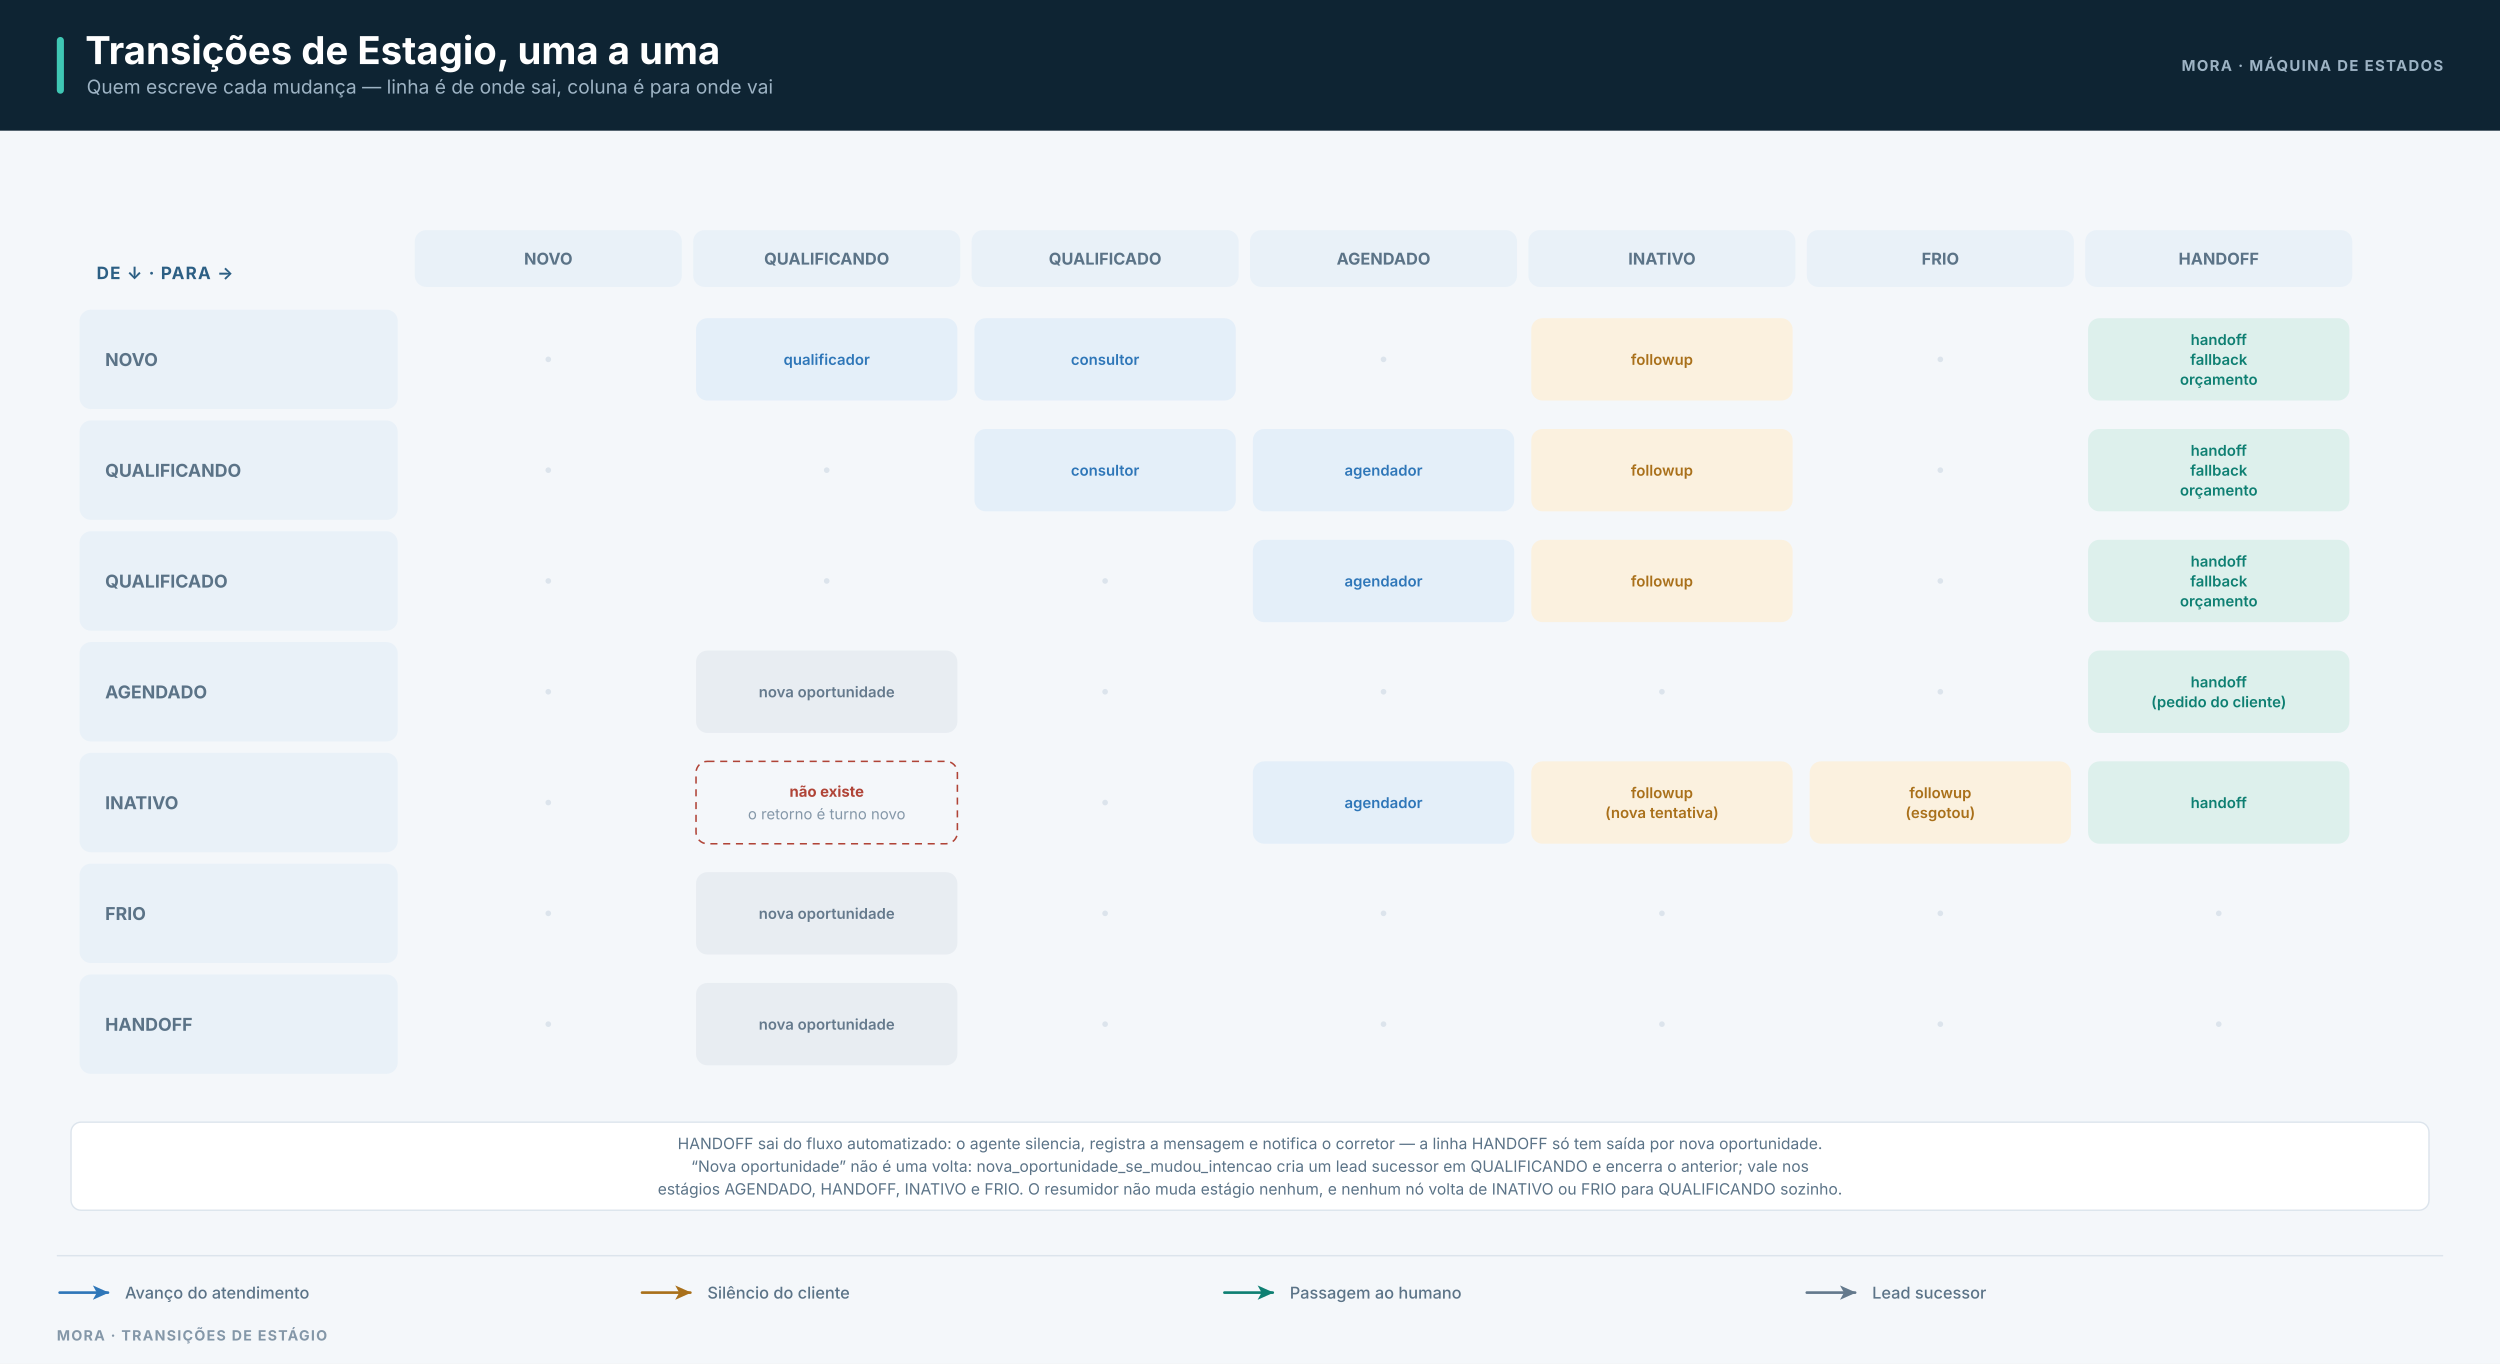
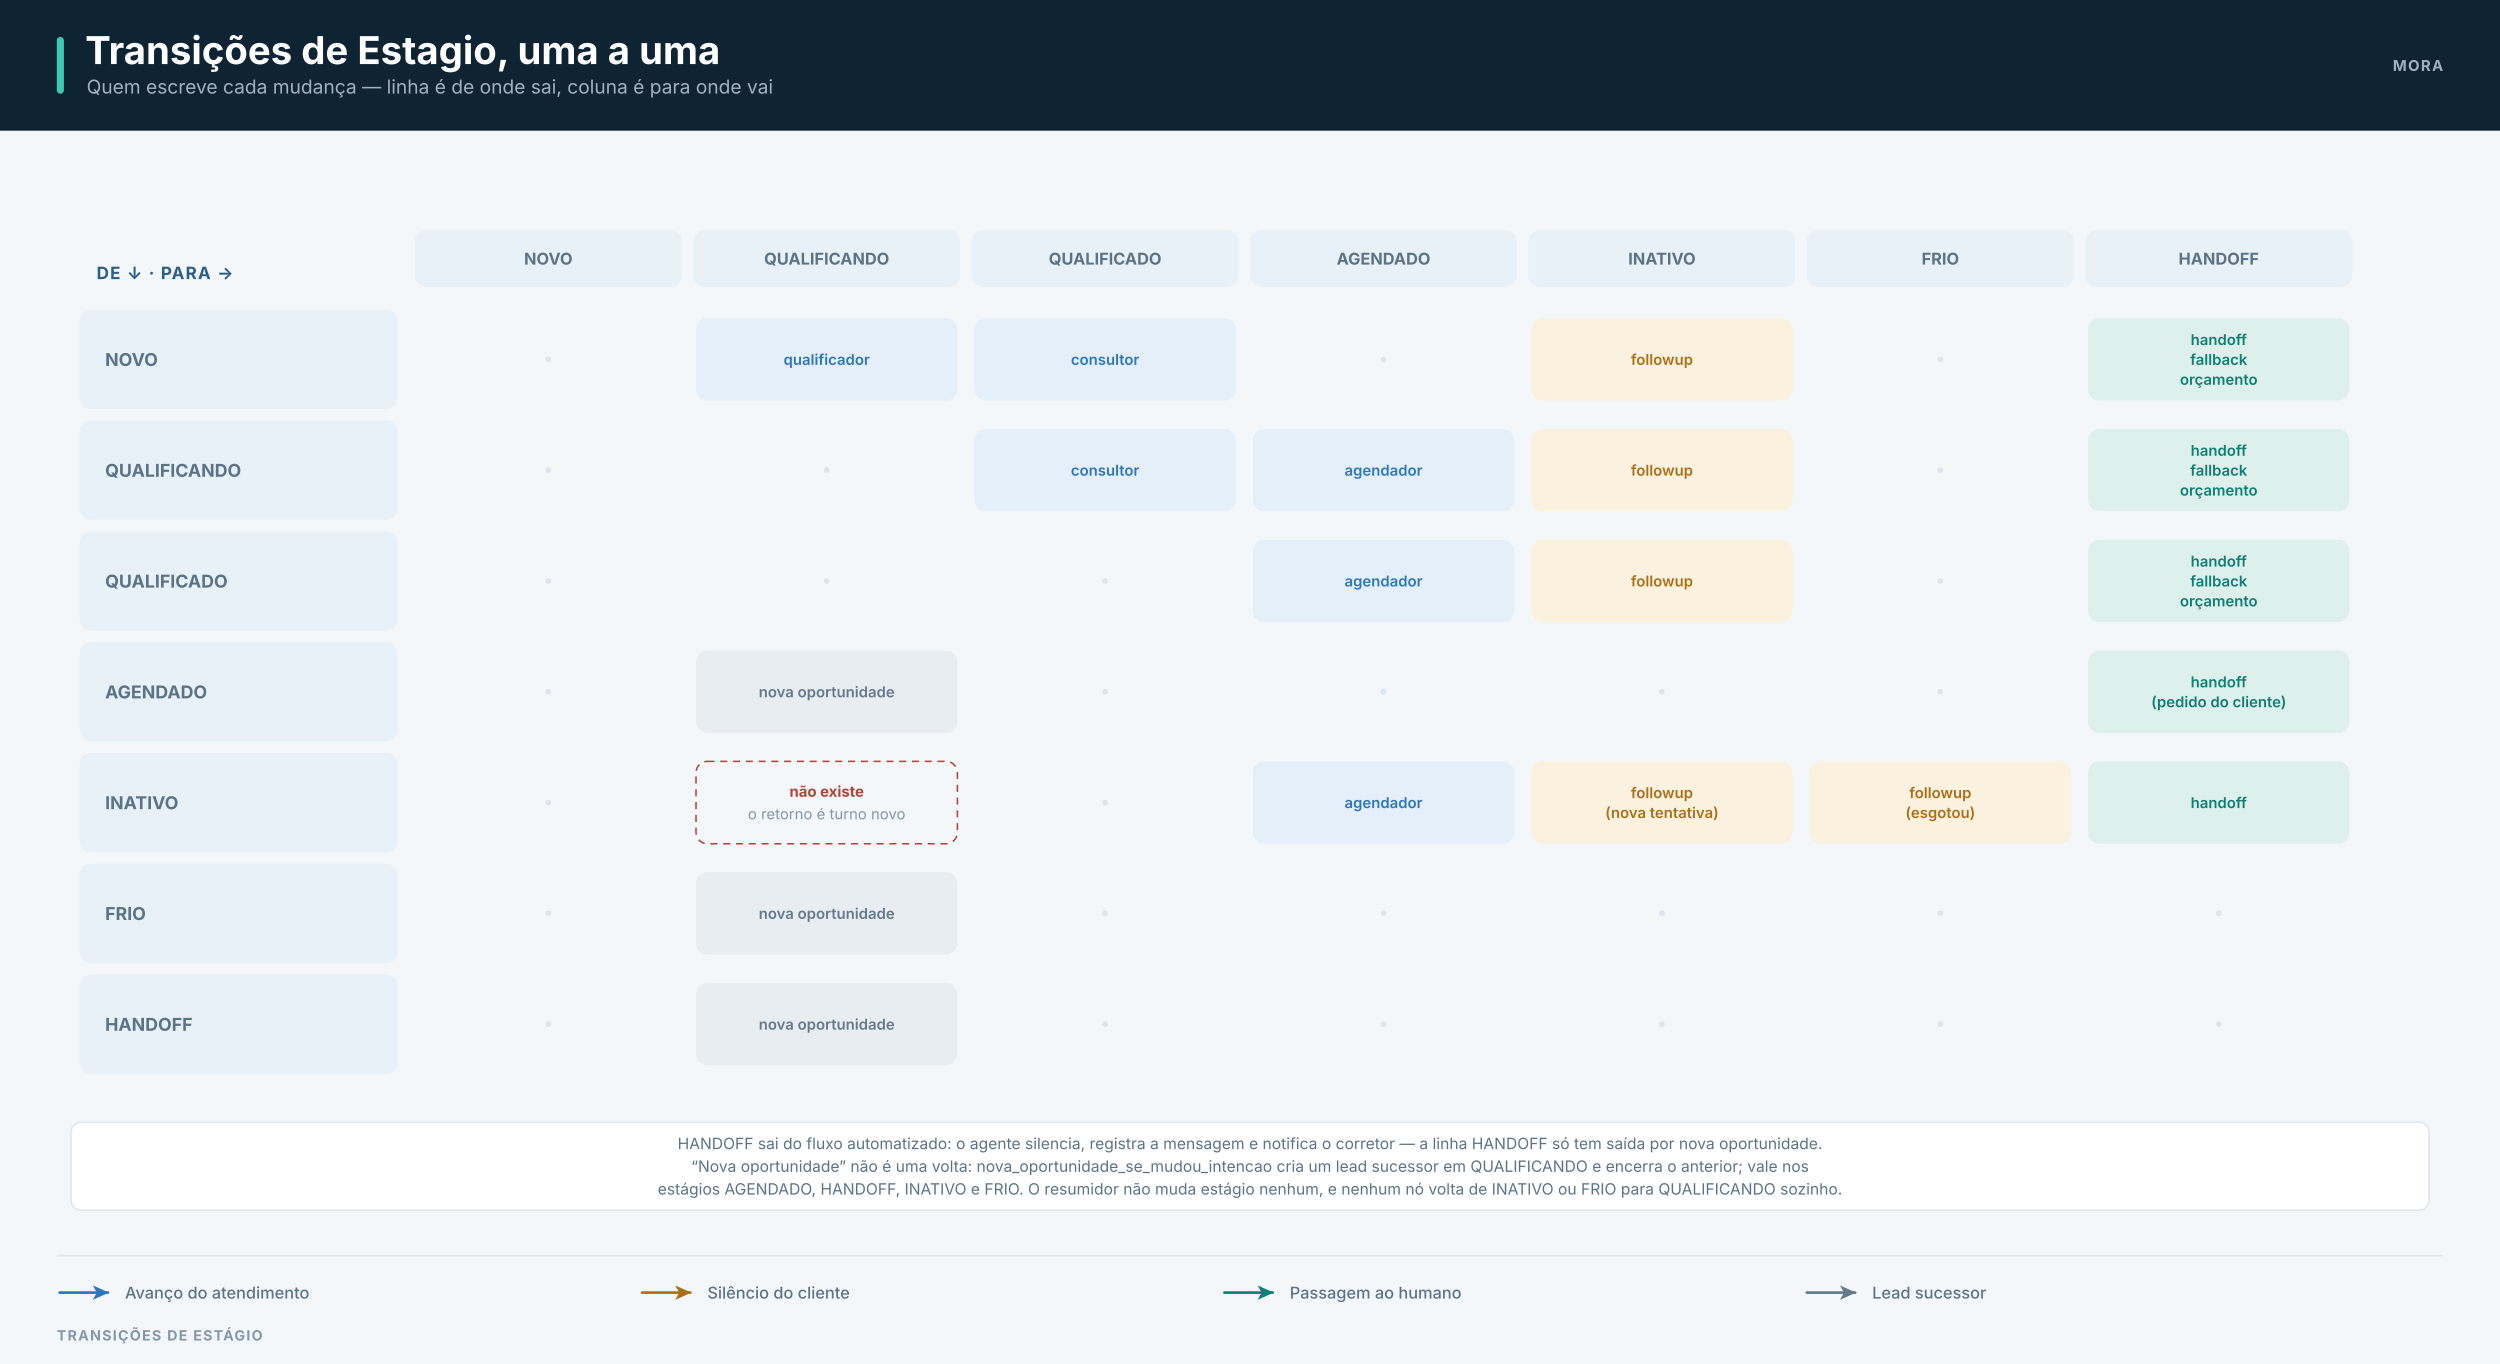
<svg xmlns="http://www.w3.org/2000/svg" viewBox="0 0 1760 960" width="1760" height="960" role="img" aria-label="Matriz das transições de estágio do lead, com o nó do grafo responsável por cada mudança.">
  <style>
  text{font-family:Inter,'Segoe UI',system-ui,-apple-system,'Helvetica Neue',Arial,sans-serif;dominant-baseline:middle}
  .t-tit{font-size:17px;font-weight:600;fill:#12293C}
  .t-tit-s{font-size:14.5px;font-weight:600;fill:#12293C}
  .t-sub{font-size:12px;font-weight:400;fill:#5B7387}
  .t-sub-s{font-size:11px;font-weight:400;fill:#5B7387}
  .t-mini{font-size:10.5px;font-weight:400;fill:#8497A8}
  .t-grp{font-size:12px;font-weight:700;fill:#2C5F84;letter-spacing:.07em}
  .t-grp-s{font-size:11px;font-weight:400;fill:#8497A8}
  .t-seta{font-size:11.5px;font-weight:500}
  .t-leg{font-size:11.5px;font-weight:500;fill:#5B7387}
  .t-rod{font-size:10px;font-weight:700;fill:#8497A8;letter-spacing:.09em}
  .t-cab{font-size:27px;font-weight:700;fill:#FFFFFF}
  .t-cab-s{font-size:13.5px;font-weight:400;fill:#9DB3C4}
  .t-cab-r{font-size:10.5px;font-weight:700;fill:#9DB3C4;letter-spacing:.09em}
  .cartao{fill:#FFFFFF;stroke:#DCE4EC;stroke-width:1}
  .grupo{fill:#E9F1F8;stroke:#D5E2EE;stroke-width:1}
  .linha{stroke:#DCE4EC;stroke-width:1}
  .s-azul{stroke:#2E76B8} .f-azul{fill:#2E76B8} .x-azul{fill:#2E76B8}
  .s-verde{stroke:#0E7F72} .f-verde{fill:#0E7F72} .x-verde{fill:#0E7F72}
  .s-roxo{stroke:#7A4CC0} .f-roxo{fill:#7A4CC0} .x-roxo{fill:#7A4CC0}
  .s-cinza{stroke:#64798C} .f-cinza{fill:#64798C} .x-cinza{fill:#64798C}
  .s-ambar{stroke:#A9701A} .f-ambar{fill:#A9701A} .x-ambar{fill:#A9701A}
  .s-vermelho{stroke:#B04437} .f-vermelho{fill:#B04437} .x-vermelho{fill:#B04437}
  .s-tinta2{stroke:#5B7387} .f-tinta2{fill:#5B7387} .x-tinta2{fill:#5B7387}
  .aresta{fill:none;stroke-width:1.9;stroke-linecap:round;stroke-linejoin:round}
</style>
  <defs>
    <marker id="p-azul" viewBox="0 0 10 10" refX="8.5" refY="5" markerWidth="7" markerHeight="7" orient="auto-start-reverse">
      <path d="M0.5 1.2 9 5 0.5 8.8 2.6 5z" class="f-azul" />
    </marker>
    <marker id="p-verde" viewBox="0 0 10 10" refX="8.5" refY="5" markerWidth="7" markerHeight="7" orient="auto-start-reverse">
      <path d="M0.5 1.2 9 5 0.5 8.8 2.6 5z" class="f-verde" />
    </marker>
    <marker id="p-roxo" viewBox="0 0 10 10" refX="8.5" refY="5" markerWidth="7" markerHeight="7" orient="auto-start-reverse">
      <path d="M0.5 1.2 9 5 0.5 8.8 2.6 5z" class="f-roxo" />
    </marker>
    <marker id="p-cinza" viewBox="0 0 10 10" refX="8.5" refY="5" markerWidth="7" markerHeight="7" orient="auto-start-reverse">
      <path d="M0.5 1.2 9 5 0.5 8.8 2.6 5z" class="f-cinza" />
    </marker>
    <marker id="p-ambar" viewBox="0 0 10 10" refX="8.5" refY="5" markerWidth="7" markerHeight="7" orient="auto-start-reverse">
      <path d="M0.5 1.2 9 5 0.5 8.8 2.6 5z" class="f-ambar" />
    </marker>
    <marker id="p-vermelho" viewBox="0 0 10 10" refX="8.5" refY="5" markerWidth="7" markerHeight="7" orient="auto-start-reverse">
      <path d="M0.5 1.2 9 5 0.5 8.8 2.6 5z" class="f-vermelho" />
    </marker>
    <marker id="p-tinta2" viewBox="0 0 10 10" refX="8.5" refY="5" markerWidth="7" markerHeight="7" orient="auto-start-reverse">
      <path d="M0.5 1.2 9 5 0.5 8.8 2.6 5z" class="f-tinta2" />
    </marker>
  </defs>
  <rect width="1760" height="960" fill="#F4F7FA" />
  <rect width="1760" height="92" fill="#0E2433" />
  <rect x="40" y="26" width="5" height="40" rx="2.5" fill="#3FC7B4" />
  <text x="60" y="35.0" class="t-cab">Transições de Estagio, uma a uma</text>
  <text x="61" y="61.0" class="t-cab-s">Quem escreve cada mudança — linha é de onde sai, coluna é para onde vai</text>
-   <text x="1720" y="46.0" class="t-cab-r" text-anchor="end">MORA · MÁQUINA DE ESTADOS</text>
+   <text x="1720" y="46.0" class="t-cab-r" text-anchor="end">MORA</text>
  <text x="68" y="192" class="t-grp">DE ↓  ·  PARA →</text>
  <rect x="292" y="162" width="188" height="40" rx="8" fill="#E9F1F8" />
  <text x="386.0" y="182" class="t-sub" text-anchor="middle" style="font-weight:700;font-size:11.5px">NOVO</text>
  <rect x="488" y="162" width="188" height="40" rx="8" fill="#E9F1F8" />
  <text x="582.0" y="182" class="t-sub" text-anchor="middle" style="font-weight:700;font-size:11.5px">QUALIFICANDO</text>
  <rect x="684" y="162" width="188" height="40" rx="8" fill="#E9F1F8" />
  <text x="778.0" y="182" class="t-sub" text-anchor="middle" style="font-weight:700;font-size:11.5px">QUALIFICADO</text>
  <rect x="880" y="162" width="188" height="40" rx="8" fill="#E9F1F8" />
  <text x="974.0" y="182" class="t-sub" text-anchor="middle" style="font-weight:700;font-size:11.5px">AGENDADO</text>
  <rect x="1076" y="162" width="188" height="40" rx="8" fill="#E9F1F8" />
  <text x="1170.0" y="182" class="t-sub" text-anchor="middle" style="font-weight:700;font-size:11.5px">INATIVO</text>
  <rect x="1272" y="162" width="188" height="40" rx="8" fill="#E9F1F8" />
  <text x="1366.0" y="182" class="t-sub" text-anchor="middle" style="font-weight:700;font-size:11.5px">FRIO</text>
  <rect x="1468" y="162" width="188" height="40" rx="8" fill="#E9F1F8" />
  <text x="1562.0" y="182" class="t-sub" text-anchor="middle" style="font-weight:700;font-size:11.5px">HANDOFF</text>
  <rect x="56" y="218" width="224" height="70" rx="8" fill="#E9F1F8" />
  <text x="74" y="253.0" class="t-sub" style="font-weight:700;font-size:12.5px">NOVO</text>
  <circle cx="386.0" cy="253.0" r="2" fill="#DCE4EC" />
  <rect x="490" y="224" width="184" height="58" rx="8" fill="#E4EFF9" />
  <text x="582.0" y="253.0" class="t-mini x-azul" text-anchor="middle" style="font-weight:600">qualificador</text>
  <rect x="686" y="224" width="184" height="58" rx="8" fill="#E4EFF9" />
  <text x="778.0" y="253.0" class="t-mini x-azul" text-anchor="middle" style="font-weight:600">consultor</text>
  <circle cx="974.0" cy="253.0" r="2" fill="#DCE4EC" />
  <rect x="1078" y="224" width="184" height="58" rx="8" fill="#FBF1DF" />
  <text x="1170.0" y="253.0" class="t-mini x-ambar" text-anchor="middle" style="font-weight:600">followup</text>
  <circle cx="1366.0" cy="253.0" r="2" fill="#DCE4EC" />
  <rect x="1470" y="224" width="184" height="58" rx="8" fill="#DDF0EC" />
  <text x="1562.0" y="239.0" class="t-mini x-verde" text-anchor="middle" style="font-weight:600">handoff</text>
  <text x="1562.0" y="253.0" class="t-mini x-verde" text-anchor="middle" style="font-weight:600">fallback</text>
  <text x="1562.0" y="267.0" class="t-mini x-verde" text-anchor="middle" style="font-weight:600">orçamento</text>
  <rect x="56" y="296" width="224" height="70" rx="8" fill="#E9F1F8" />
  <text x="74" y="331.0" class="t-sub" style="font-weight:700;font-size:12.5px">QUALIFICANDO</text>
  <circle cx="386.0" cy="331.0" r="2" fill="#DCE4EC" />
  <circle cx="582.0" cy="331.0" r="2" fill="#DCE4EC" />
  <rect x="686" y="302" width="184" height="58" rx="8" fill="#E4EFF9" />
  <text x="778.0" y="331.0" class="t-mini x-azul" text-anchor="middle" style="font-weight:600">consultor</text>
  <rect x="882" y="302" width="184" height="58" rx="8" fill="#E4EFF9" />
  <text x="974.0" y="331.0" class="t-mini x-azul" text-anchor="middle" style="font-weight:600">agendador</text>
  <rect x="1078" y="302" width="184" height="58" rx="8" fill="#FBF1DF" />
  <text x="1170.0" y="331.0" class="t-mini x-ambar" text-anchor="middle" style="font-weight:600">followup</text>
  <circle cx="1366.0" cy="331.0" r="2" fill="#DCE4EC" />
  <rect x="1470" y="302" width="184" height="58" rx="8" fill="#DDF0EC" />
  <text x="1562.0" y="317.0" class="t-mini x-verde" text-anchor="middle" style="font-weight:600">handoff</text>
  <text x="1562.0" y="331.0" class="t-mini x-verde" text-anchor="middle" style="font-weight:600">fallback</text>
  <text x="1562.0" y="345.0" class="t-mini x-verde" text-anchor="middle" style="font-weight:600">orçamento</text>
  <rect x="56" y="374" width="224" height="70" rx="8" fill="#E9F1F8" />
  <text x="74" y="409.0" class="t-sub" style="font-weight:700;font-size:12.5px">QUALIFICADO</text>
  <circle cx="386.0" cy="409.0" r="2" fill="#DCE4EC" />
  <circle cx="582.0" cy="409.0" r="2" fill="#DCE4EC" />
  <circle cx="778.0" cy="409.0" r="2" fill="#DCE4EC" />
  <rect x="882" y="380" width="184" height="58" rx="8" fill="#E4EFF9" />
  <text x="974.0" y="409.0" class="t-mini x-azul" text-anchor="middle" style="font-weight:600">agendador</text>
  <rect x="1078" y="380" width="184" height="58" rx="8" fill="#FBF1DF" />
  <text x="1170.0" y="409.0" class="t-mini x-ambar" text-anchor="middle" style="font-weight:600">followup</text>
  <circle cx="1366.0" cy="409.0" r="2" fill="#DCE4EC" />
  <rect x="1470" y="380" width="184" height="58" rx="8" fill="#DDF0EC" />
  <text x="1562.0" y="395.0" class="t-mini x-verde" text-anchor="middle" style="font-weight:600">handoff</text>
  <text x="1562.0" y="409.0" class="t-mini x-verde" text-anchor="middle" style="font-weight:600">fallback</text>
  <text x="1562.0" y="423.0" class="t-mini x-verde" text-anchor="middle" style="font-weight:600">orçamento</text>
  <rect x="56" y="452" width="224" height="70" rx="8" fill="#E9F1F8" />
  <text x="74" y="487.0" class="t-sub" style="font-weight:700;font-size:12.5px">AGENDADO</text>
  <circle cx="386.0" cy="487.0" r="2" fill="#DCE4EC" />
  <rect x="490" y="458" width="184" height="58" rx="8" fill="#E8EDF2" />
  <text x="582.0" y="487.0" class="t-mini x-cinza" text-anchor="middle" style="font-weight:600">nova oportunidade</text>
  <circle cx="778.0" cy="487.0" r="2" fill="#DCE4EC" />
  <circle cx="974.0" cy="487.0" r="2" fill="#DCE4EC" />
  <circle cx="1170.0" cy="487.0" r="2" fill="#DCE4EC" />
  <circle cx="1366.0" cy="487.0" r="2" fill="#DCE4EC" />
  <rect x="1470" y="458" width="184" height="58" rx="8" fill="#DDF0EC" />
  <text x="1562.0" y="480.0" class="t-mini x-verde" text-anchor="middle" style="font-weight:600">handoff</text>
  <text x="1562.0" y="494.0" class="t-mini x-verde" text-anchor="middle" style="font-weight:600">(pedido do cliente)</text>
  <rect x="56" y="530" width="224" height="70" rx="8" fill="#E9F1F8" />
  <text x="74" y="565.0" class="t-sub" style="font-weight:700;font-size:12.5px">INATIVO</text>
  <circle cx="386.0" cy="565.0" r="2" fill="#DCE4EC" />
  <rect x="490" y="536" width="184" height="58" rx="8" fill="none" stroke="#B04437" stroke-width="1.1" stroke-dasharray="5 4" />
  <text x="582.0" y="557.0" class="t-mini x-vermelho" text-anchor="middle" style="font-weight:700">não existe</text>
  <text x="582.0" y="573.0" class="t-mini" text-anchor="middle">o retorno é turno novo</text>
  <circle cx="778.0" cy="565.0" r="2" fill="#DCE4EC" />
  <rect x="882" y="536" width="184" height="58" rx="8" fill="#E4EFF9" />
  <text x="974.0" y="565.0" class="t-mini x-azul" text-anchor="middle" style="font-weight:600">agendador</text>
  <rect x="1078" y="536" width="184" height="58" rx="8" fill="#FBF1DF" />
  <text x="1170.0" y="558.0" class="t-mini x-ambar" text-anchor="middle" style="font-weight:600">followup</text>
  <text x="1170.0" y="572.0" class="t-mini x-ambar" text-anchor="middle" style="font-weight:600">(nova tentativa)</text>
  <rect x="1274" y="536" width="184" height="58" rx="8" fill="#FBF1DF" />
  <text x="1366.0" y="558.0" class="t-mini x-ambar" text-anchor="middle" style="font-weight:600">followup</text>
  <text x="1366.0" y="572.0" class="t-mini x-ambar" text-anchor="middle" style="font-weight:600">(esgotou)</text>
  <rect x="1470" y="536" width="184" height="58" rx="8" fill="#DDF0EC" />
  <text x="1562.0" y="565.0" class="t-mini x-verde" text-anchor="middle" style="font-weight:600">handoff</text>
  <rect x="56" y="608" width="224" height="70" rx="8" fill="#E9F1F8" />
  <text x="74" y="643.0" class="t-sub" style="font-weight:700;font-size:12.5px">FRIO</text>
  <circle cx="386.0" cy="643.0" r="2" fill="#DCE4EC" />
  <rect x="490" y="614" width="184" height="58" rx="8" fill="#E8EDF2" />
  <text x="582.0" y="643.0" class="t-mini x-cinza" text-anchor="middle" style="font-weight:600">nova oportunidade</text>
  <circle cx="778.0" cy="643.0" r="2" fill="#DCE4EC" />
  <circle cx="974.0" cy="643.0" r="2" fill="#DCE4EC" />
  <circle cx="1170.0" cy="643.0" r="2" fill="#DCE4EC" />
  <circle cx="1366.0" cy="643.0" r="2" fill="#DCE4EC" />
  <circle cx="1562.0" cy="643.0" r="2" fill="#DCE4EC" />
  <rect x="56" y="686" width="224" height="70" rx="8" fill="#E9F1F8" />
  <text x="74" y="721.0" class="t-sub" style="font-weight:700;font-size:12.5px">HANDOFF</text>
  <circle cx="386.0" cy="721.0" r="2" fill="#DCE4EC" />
  <rect x="490" y="692" width="184" height="58" rx="8" fill="#E8EDF2" />
  <text x="582.0" y="721.0" class="t-mini x-cinza" text-anchor="middle" style="font-weight:600">nova oportunidade</text>
  <circle cx="778.0" cy="721.0" r="2" fill="#DCE4EC" />
  <circle cx="974.0" cy="721.0" r="2" fill="#DCE4EC" />
  <circle cx="1170.0" cy="721.0" r="2" fill="#DCE4EC" />
  <circle cx="1366.0" cy="721.0" r="2" fill="#DCE4EC" />
  <circle cx="1562.0" cy="721.0" r="2" fill="#DCE4EC" />
  <rect x="50.0" y="790" width="1660" height="62" rx="7" class="cartao" />
  <text x="880" y="805" class="t-sub-s" text-anchor="middle">HANDOFF sai do fluxo automatizado: o agente silencia, registra a mensagem e notifica o corretor — a linha HANDOFF só tem saída por nova oportunidade.</text>
  <text x="880" y="821" class="t-sub-s" text-anchor="middle">“Nova oportunidade” não é uma volta: nova_oportunidade_se_mudou_intencao cria um lead sucessor em QUALIFICANDO e encerra o anterior; vale nos</text>
  <text x="880" y="837" class="t-sub-s" text-anchor="middle">estágios AGENDADO, HANDOFF, INATIVO e FRIO. O resumidor não muda estágio nenhum, e nenhum nó volta de INATIVO ou FRIO para QUALIFICANDO sozinho.</text>
  <line x1="40" y1="884" x2="1720" y2="884" class="linha" />
  <path d="M42.0 910h34" class="aresta s-azul" marker-end="url(#p-azul)" />
  <text x="88.0" y="910" class="t-leg">Avanço do atendimento</text>
  <path d="M452.0 910h34" class="aresta s-ambar" marker-end="url(#p-ambar)" />
  <text x="498.0" y="910" class="t-leg">Silêncio do cliente</text>
  <path d="M862.0 910h34" class="aresta s-verde" marker-end="url(#p-verde)" />
  <text x="908.0" y="910" class="t-leg">Passagem ao humano</text>
  <path d="M1272.0 910h34" class="aresta s-cinza" marker-end="url(#p-cinza)" />
  <text x="1318.0" y="910" class="t-leg">Lead sucessor</text>
-   <text x="40" y="940" class="t-rod">MORA · TRANSIÇÕES DE ESTÁGIO</text>
+   <text x="40" y="940" class="t-rod">TRANSIÇÕES DE ESTÁGIO</text>
</svg>
